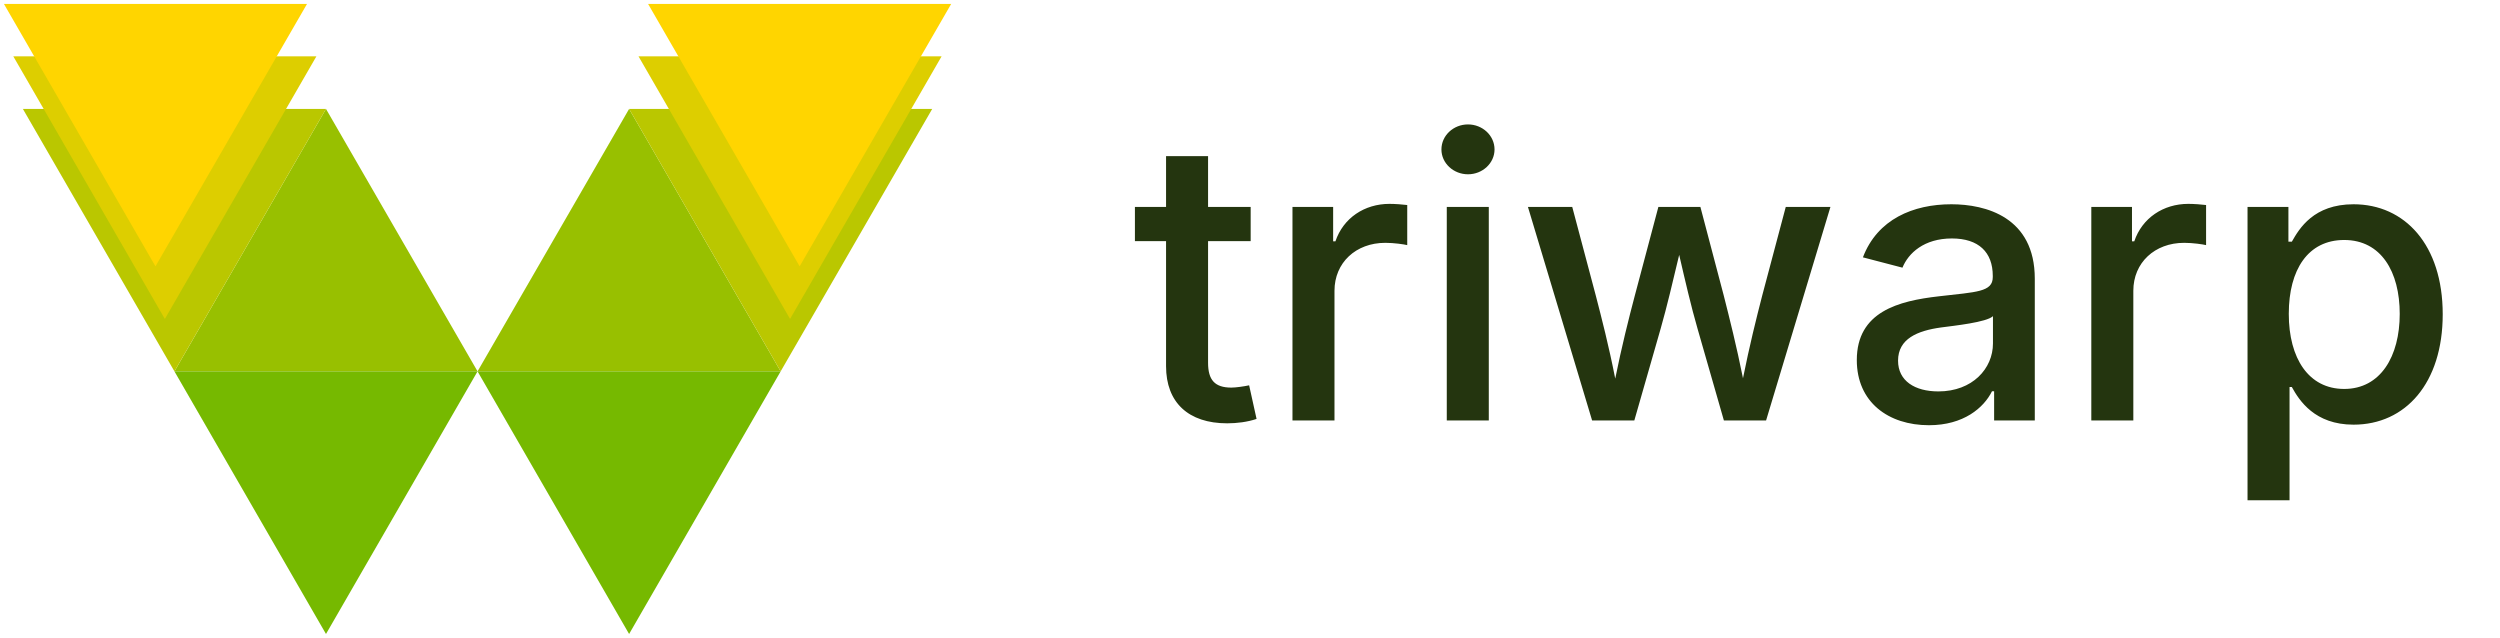
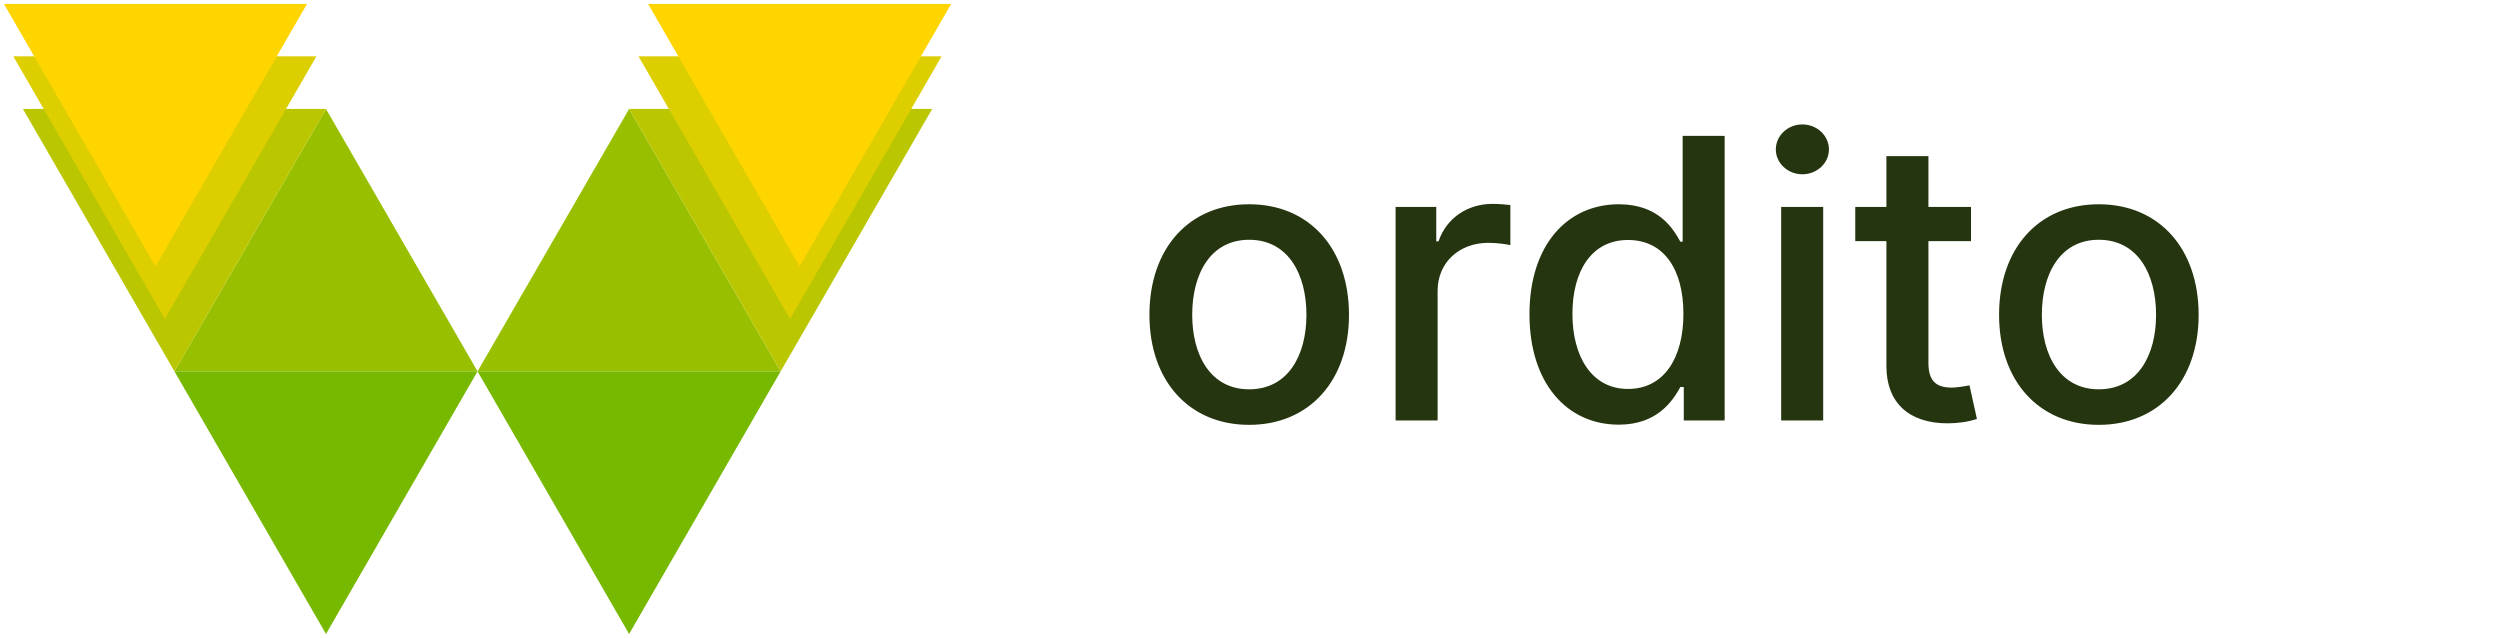
- <svg xmlns="http://www.w3.org/2000/svg" viewBox="0 0 1278.4 326.2" role="img" aria-label="triwarp">
+ <svg xmlns="http://www.w3.org/2000/svg" viewBox="0 0 1278.4 326.2" role="img" aria-label="ordito">
  <path fill="#98C000" d="M89.2 189.9 L244.2 189.9 L166.7 55.7 ZM244.2 189.9 L399.2 189.9 L321.7 55.7 Z" />
  <path fill="#76B900" d="M89.2 189.9 L244.2 189.9 L166.7 324.2 ZM244.2 189.9 L399.2 189.9 L321.7 324.2 Z" />
  <path fill="#BAC700" d="M11.7 55.7 L166.7 55.7 L89.2 189.9 ZM321.7 55.7 L476.7 55.7 L399.2 189.9 Z" />
  <path fill="#DDCE00" d="M6.8 28.8 L161.8 28.8 L84.3 163.1 ZM326.5 28.8 L481.5 28.8 L404 163.1 Z" />
  <path fill="#FFD500" d="M2 2 L157 2 L79.5 136.2 ZM331.4 2 L486.4 2 L408.9 136.2 Z" />
-   <text x="578.4" y="215" fill="#24350F" textLength="700" lengthAdjust="spacingAndGlyphs" font-family="Inter, 'Helvetica Neue', Helvetica, Arial, sans-serif" font-size="200" font-weight="500">triwarp</text>
+   <text x="578.4" y="215" fill="#24350F" textLength="700" lengthAdjust="spacingAndGlyphs" font-family="Inter, 'Helvetica Neue', Helvetica, Arial, sans-serif" font-size="200" font-weight="500">ordito</text>
</svg>
